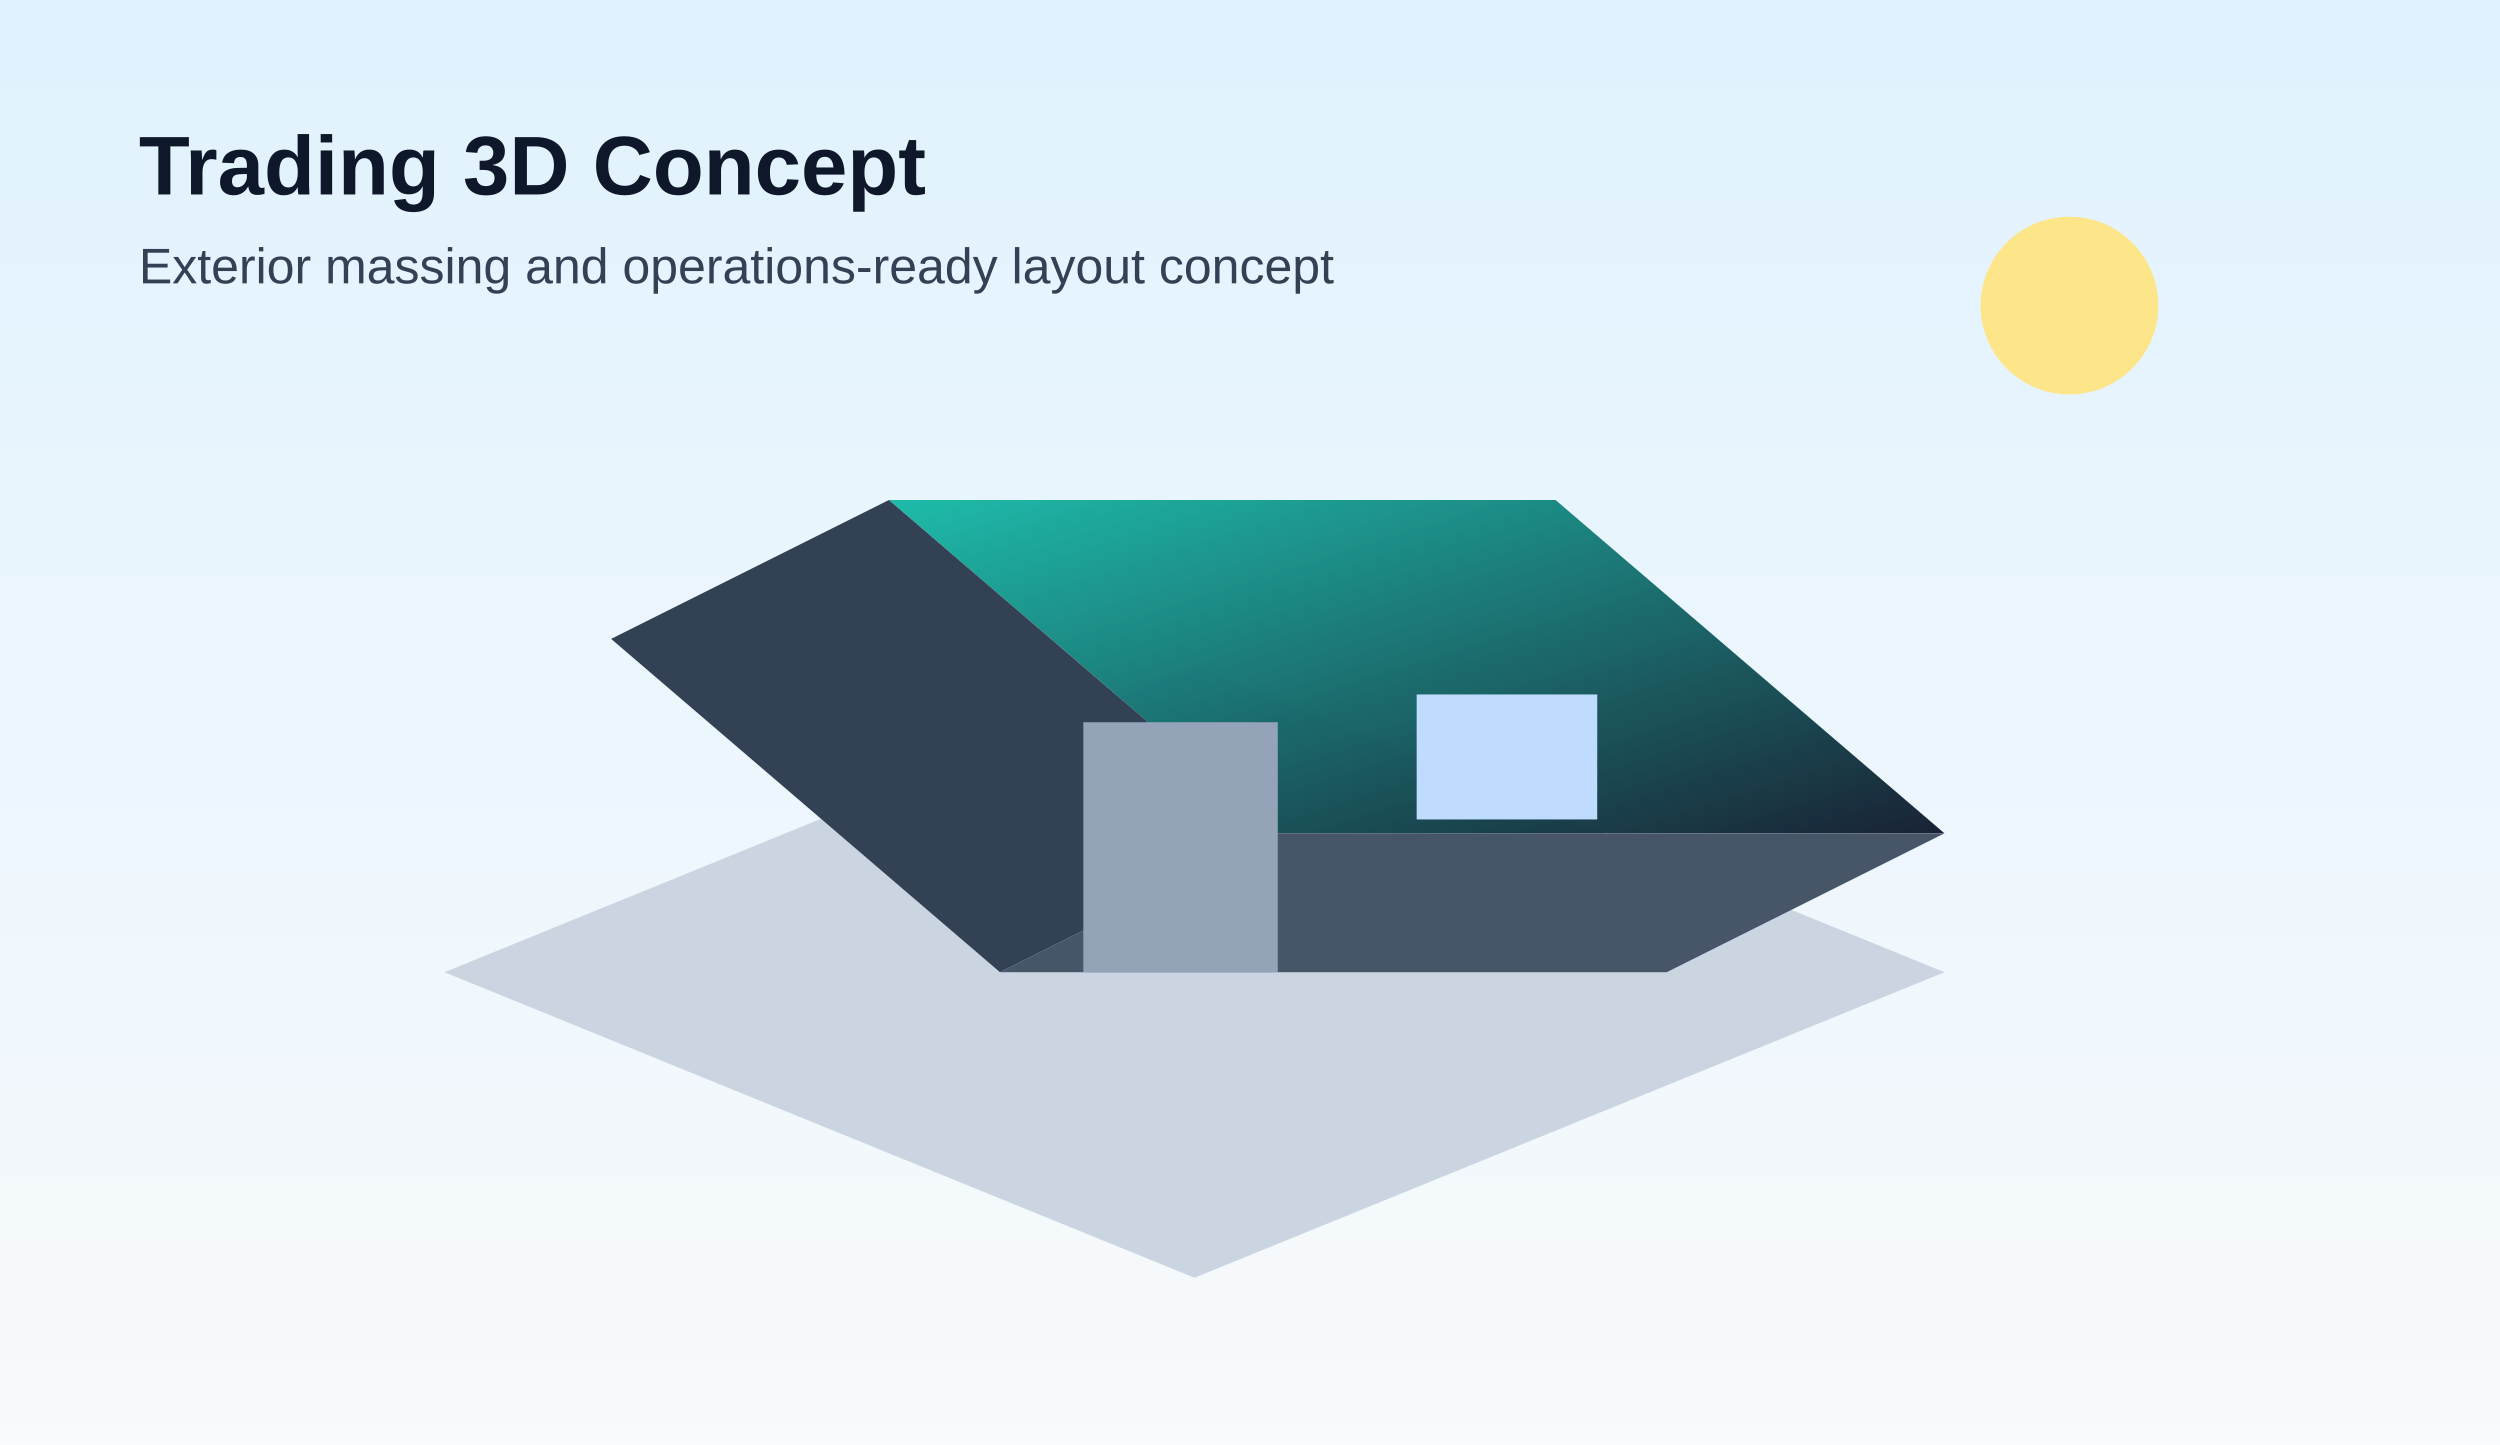
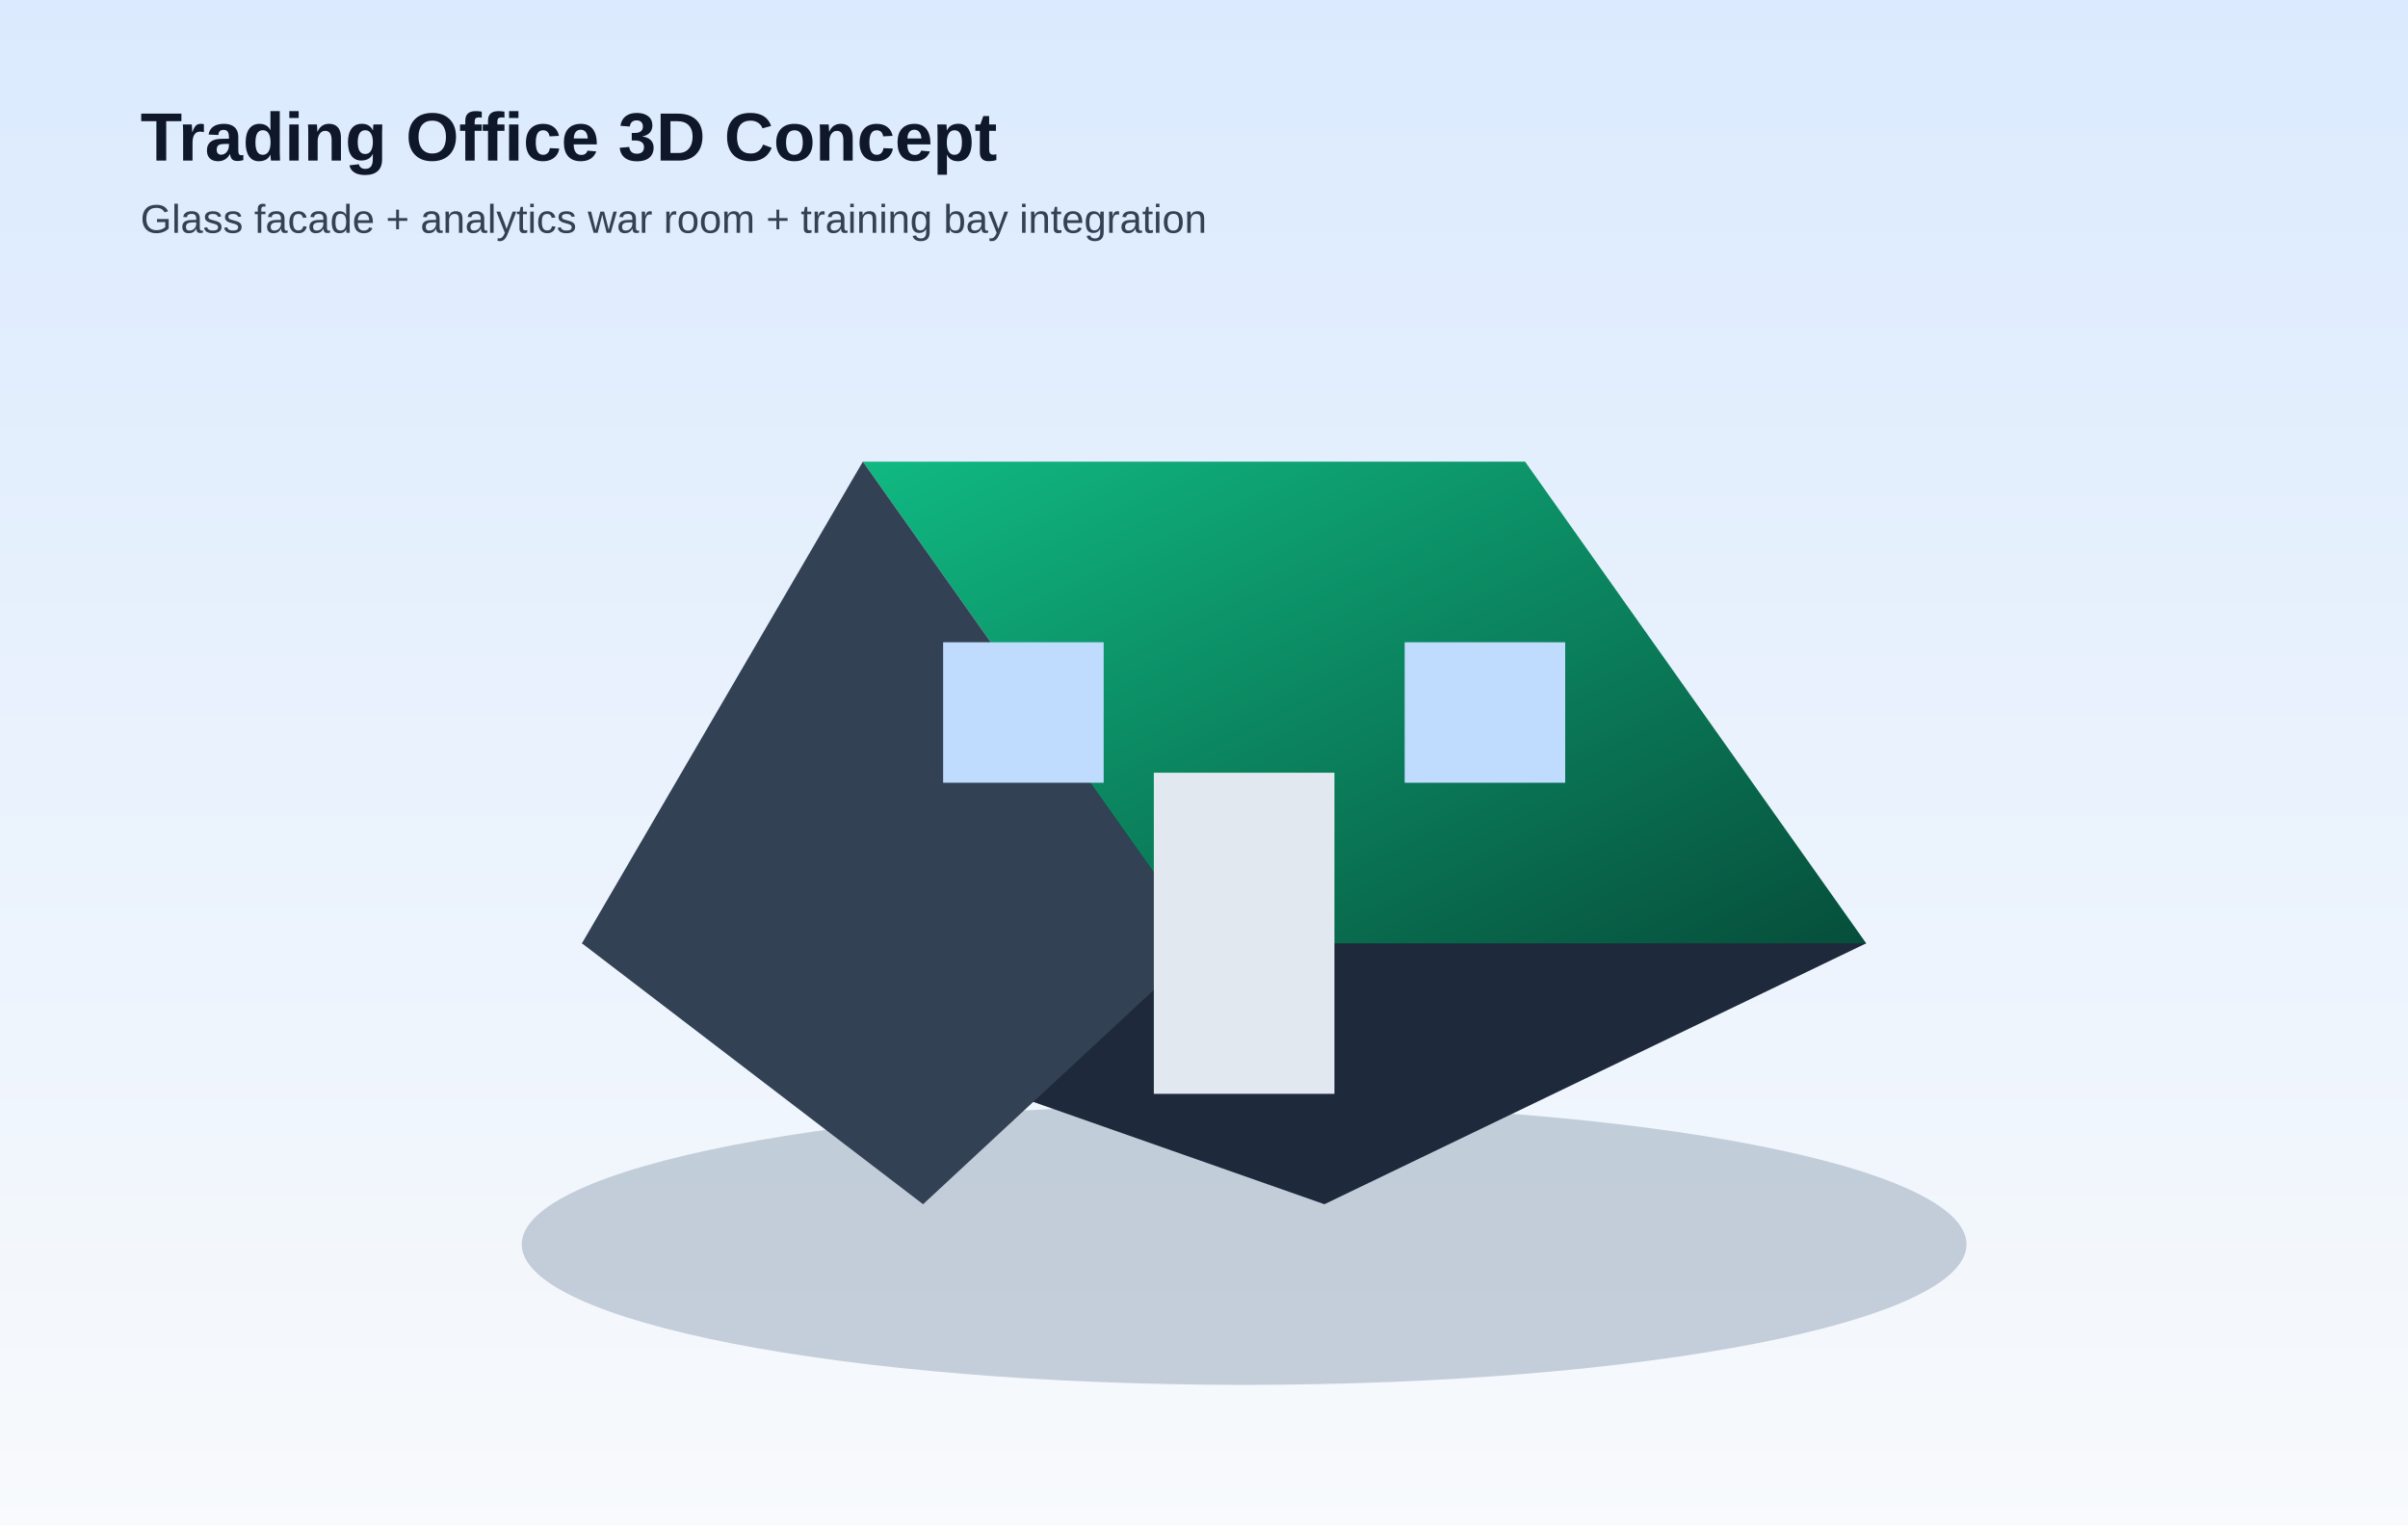
- <svg xmlns="http://www.w3.org/2000/svg" viewBox="0 0 900 520">
+ <svg xmlns="http://www.w3.org/2000/svg" viewBox="0 0 1200 760">
  <defs>
-     <linearGradient id="sky" x1="0" y1="0" x2="0" y2="1">
-       <stop offset="0%" stop-color="#e0f2fe" />
+     <linearGradient id="bg" x1="0" y1="0" x2="0" y2="1">
+       <stop offset="0%" stop-color="#dbeafe" />
      <stop offset="100%" stop-color="#f8fafc" />
    </linearGradient>
-     <linearGradient id="face" x1="0" y1="0" x2="1" y2="1">
-       <stop offset="0%" stop-color="#14b8a6" />
-       <stop offset="100%" stop-color="#0f172a" />
+     <linearGradient id="front" x1="0" y1="0" x2="1" y2="1">
+       <stop offset="0%" stop-color="#10b981" />
+       <stop offset="100%" stop-color="#064e3b" />
    </linearGradient>
  </defs>
-   <rect width="900" height="520" fill="url(#sky)" />
-   <polygon points="160,350 430,240 700,350 430,460" fill="#cbd5e1" />
-   <polygon points="320,180 560,180 700,300 460,300" fill="url(#face)" opacity="0.95" />
-   <polygon points="220,230 320,180 460,300 360,350" fill="#334155" />
-   <polygon points="460,300 700,300 600,350 360,350" fill="#475569" />
-   <rect x="390" y="260" width="70" height="90" fill="#94a3b8" />
-   <rect x="510" y="250" width="65" height="45" fill="#bfdbfe" />
-   <circle cx="745" cy="110" r="32" fill="#fde68a" />
-   <text x="50" y="70" font-family="Manrope, Arial" font-size="30" font-weight="700" fill="#0f172a">Trading 3D Concept</text>
-   <text x="50" y="102" font-family="Manrope, Arial" font-size="18" fill="#334155">Exterior massing and operations-ready layout concept</text>
+   <rect width="1200" height="760" fill="url(#bg)" />
+   <ellipse cx="620" cy="620" rx="360" ry="70" fill="#94a3b8" opacity="0.5" />
+   <polygon points="290,470 560,340 930,470 660,600" fill="#1e293b" />
+   <polygon points="430,230 760,230 930,470 600,470" fill="url(#front)" />
+   <polygon points="290,470 430,230 600,470 460,600" fill="#334155" />
+   <rect x="575" y="385" width="90" height="160" fill="#e2e8f0" />
+   <rect x="470" y="320" width="80" height="70" fill="#bfdbfe" />
+   <rect x="700" y="320" width="80" height="70" fill="#bfdbfe" />
+   <text x="70" y="80" font-size="34" font-family="Manrope,Arial" font-weight="800" fill="#0f172a">Trading Office 3D Concept</text>
+   <text x="70" y="116" font-size="20" font-family="Manrope,Arial" fill="#334155">Glass facade + analytics war room + training bay integration</text>
</svg>
